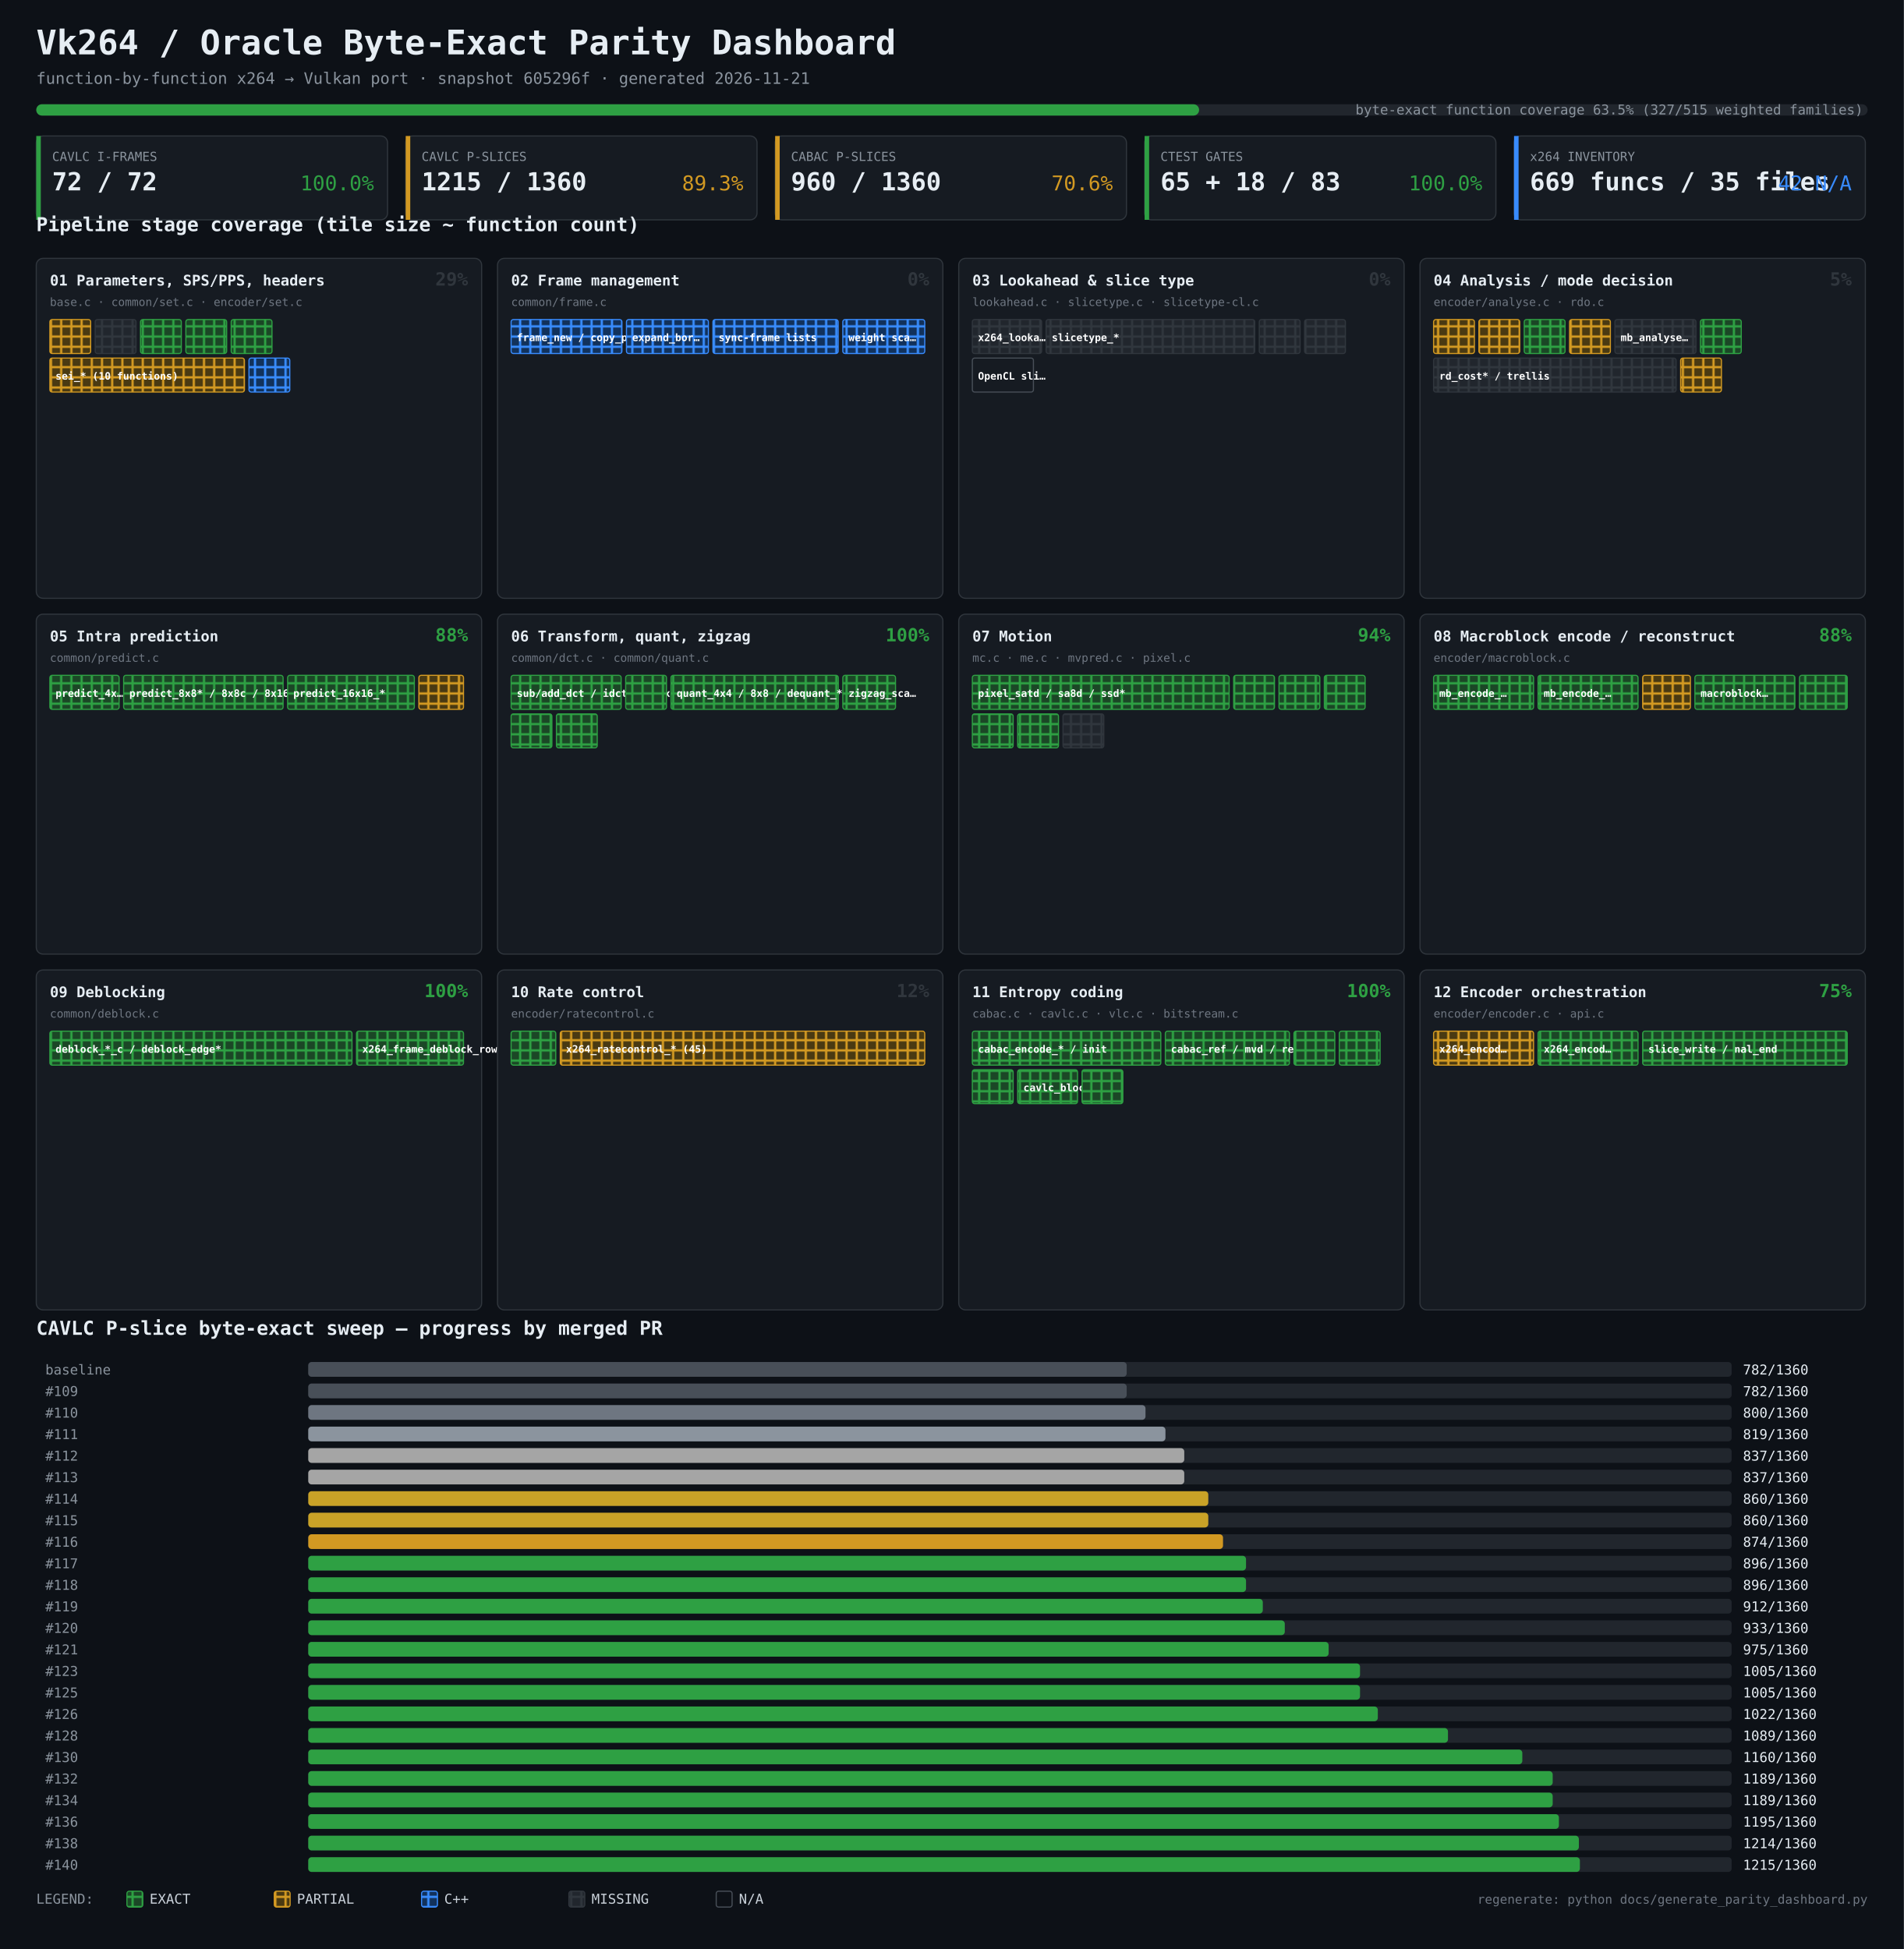
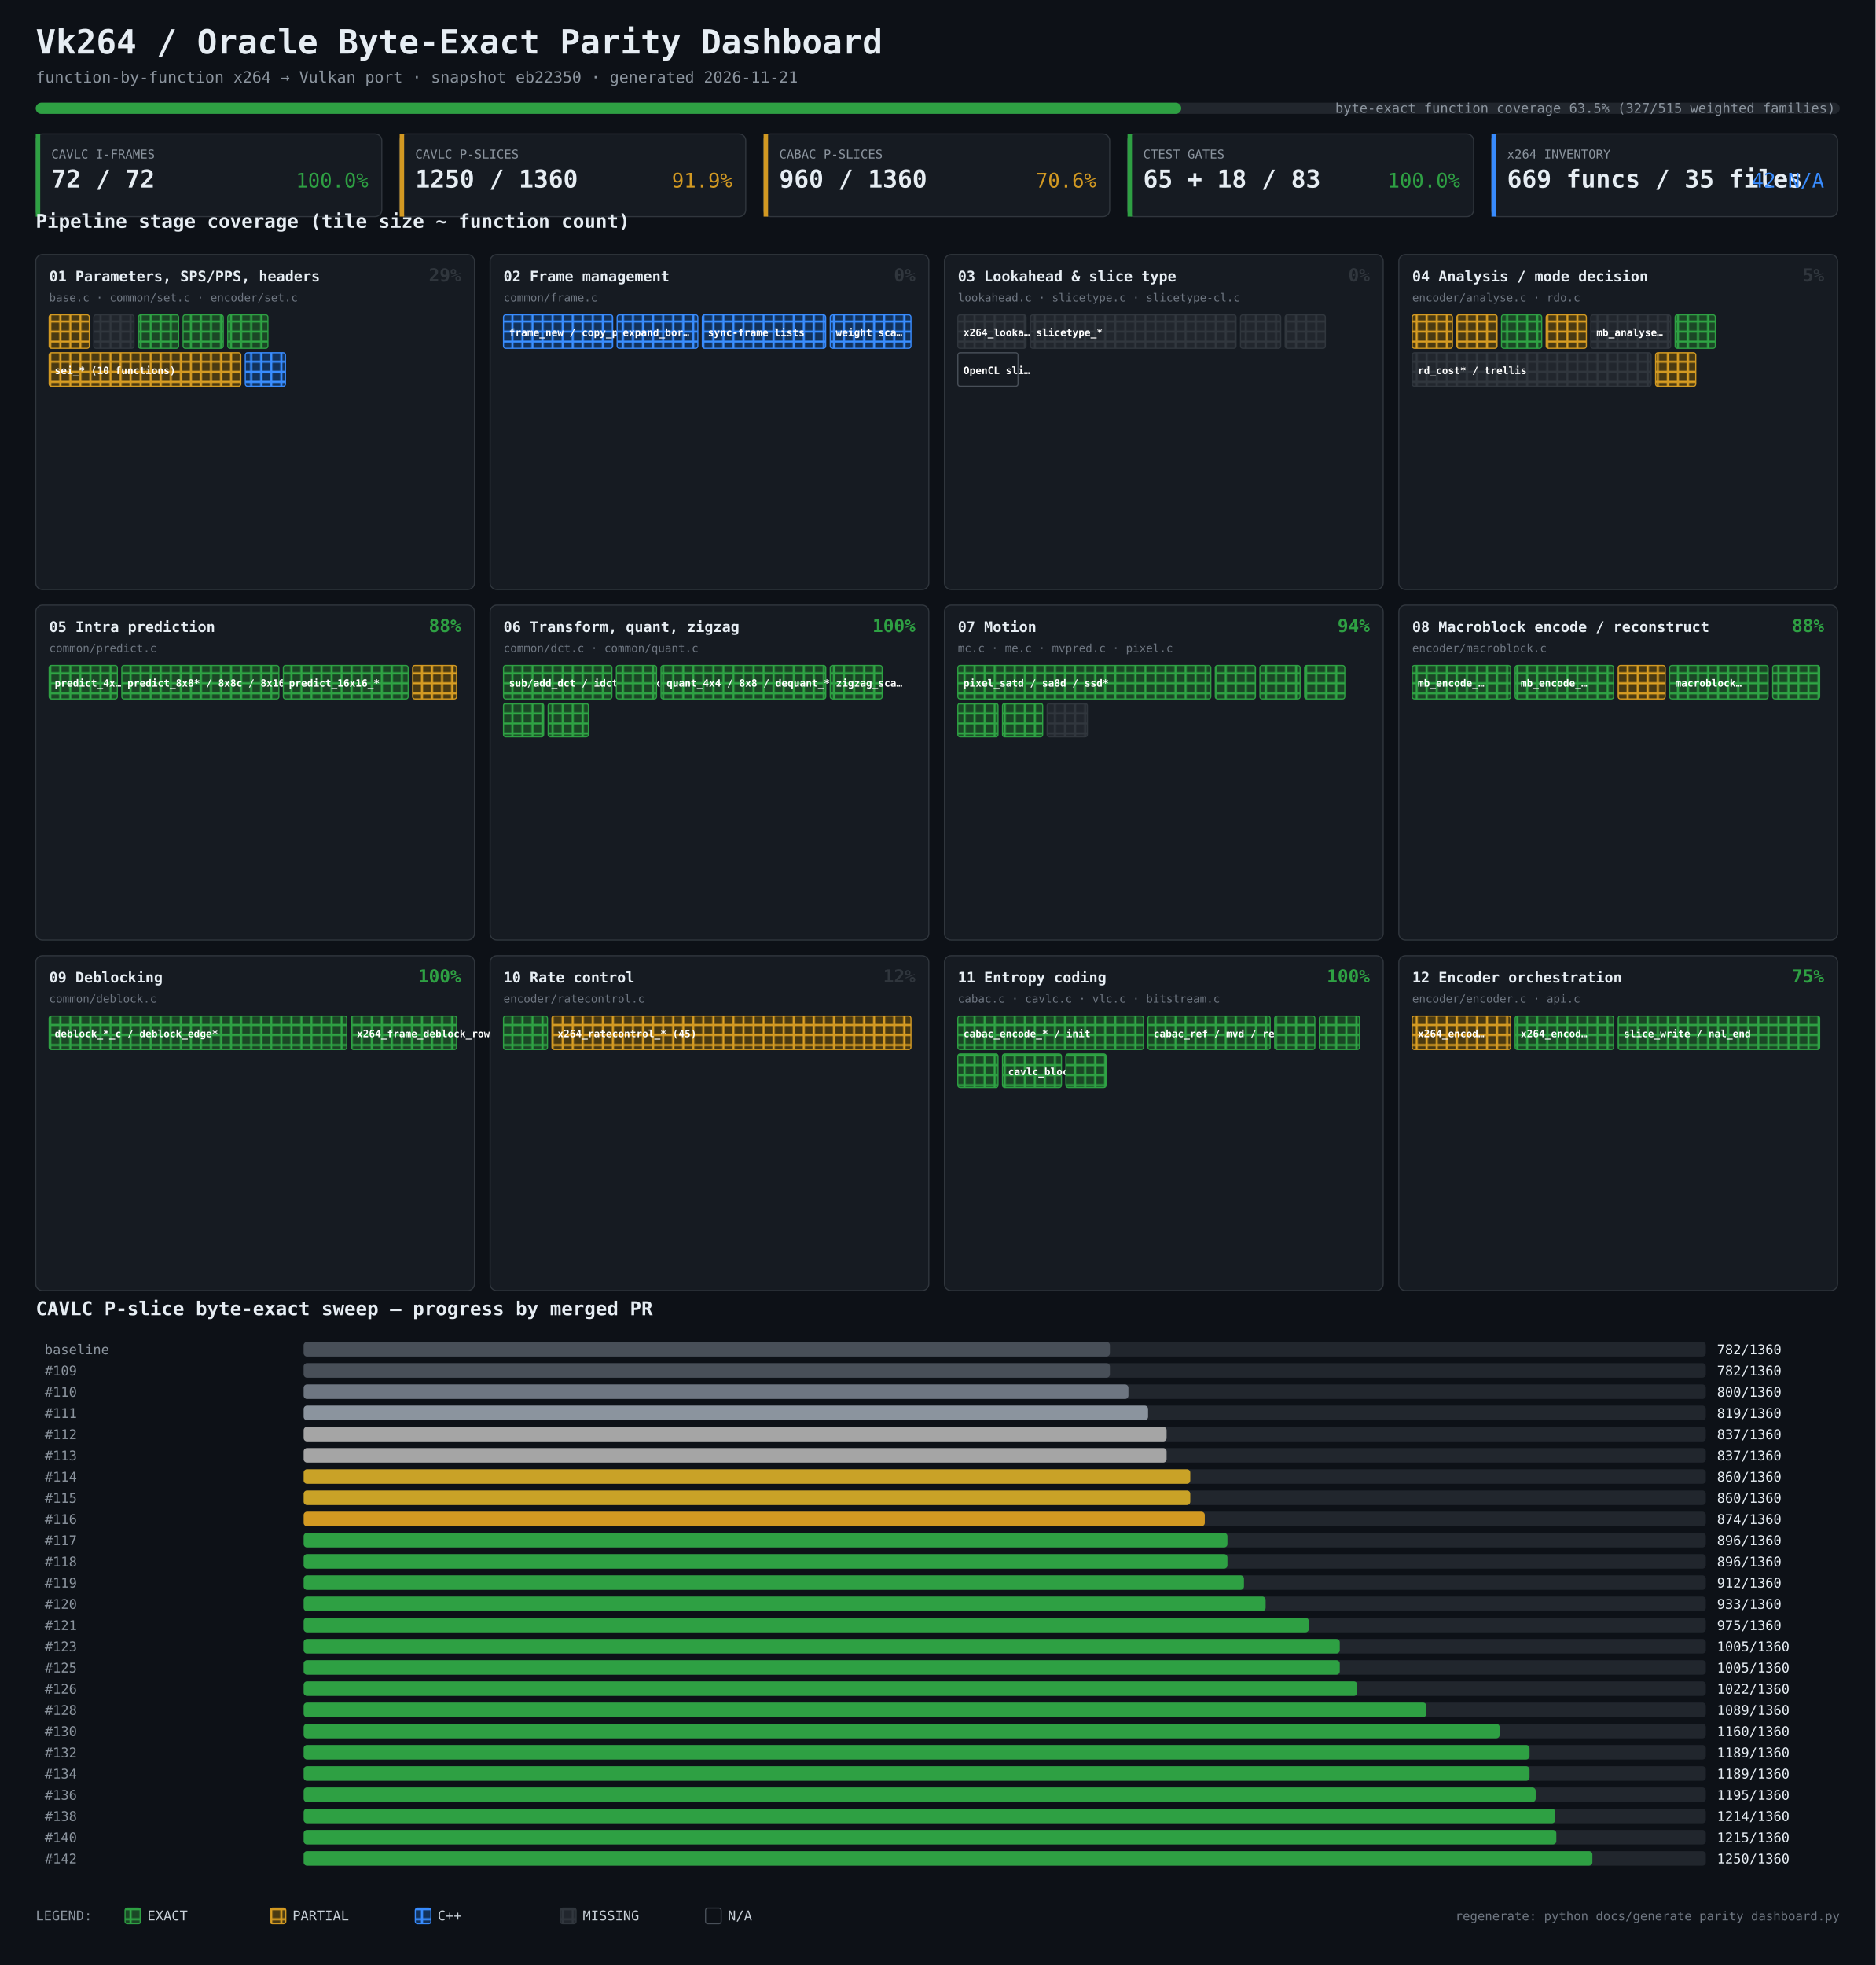
- <svg xmlns="http://www.w3.org/2000/svg" width="1680" height="1720" viewBox="0 0 1680 1720" font-family="Consolas, SFMono-Regular, Menlo, monospace">
+ <svg xmlns="http://www.w3.org/2000/svg" width="1680" height="1760" viewBox="0 0 1680 1760" font-family="Consolas, SFMono-Regular, Menlo, monospace">
  <defs>
    <pattern id="grid-exact" width="9" height="9" patternUnits="userSpaceOnUse">
      <rect width="9" height="9" fill="#2ea043" />
      <rect x="1" y="1" width="7" height="7" fill="#1b4726" />
    </pattern>
    <pattern id="grid-partial" width="9" height="9" patternUnits="userSpaceOnUse">
      <rect width="9" height="9" fill="#d29922" />
      <rect x="1" y="1" width="7" height="7" fill="#4a3a12" />
    </pattern>
    <pattern id="grid-cpp" width="9" height="9" patternUnits="userSpaceOnUse">
      <rect width="9" height="9" fill="#388bfd" />
      <rect x="1" y="1" width="7" height="7" fill="#12325c" />
    </pattern>
    <pattern id="grid-missing" width="9" height="9" patternUnits="userSpaceOnUse">
      <rect width="9" height="9" fill="#30363d" />
      <rect x="1" y="1" width="7" height="7" fill="#21262d" />
    </pattern>
    <pattern id="grid-na" width="9" height="9" patternUnits="userSpaceOnUse">
      <rect width="9" height="9" fill="#484f58" />
      <rect x="1" y="1" width="7" height="7" fill="#262b33" />
    </pattern>
  </defs>
-   <rect width="1680" height="1720" fill="#0d1117" />
+   <rect width="1680" height="1760" fill="#0d1117" />
  <text x="32" y="48" fill="#e6edf3" font-size="30" font-weight="bold">Vk264 / Oracle Byte-Exact Parity Dashboard</text>
-   <text x="32" y="74" fill="#8b949e" font-size="14">function-by-function x264 → Vulkan port · snapshot 605296f · generated 2026-11-21</text>
+   <text x="32" y="74" fill="#8b949e" font-size="14">function-by-function x264 → Vulkan port · snapshot eb22350 · generated 2026-11-21</text>
  <rect x="32" y="92" width="1616" height="10" fill="#21262d" rx="5" />
  <rect x="32" y="92" width="1026.1" height="10" fill="#2ea043" rx="5" />
  <text x="1644" y="101" fill="#8b949e" font-size="12" text-anchor="end">byte-exact function coverage 63.5% (327/515 weighted families)</text>
  <rect x="32" y="120" width="310" height="74" fill="#161b22" stroke="#30363d" rx="6" />
  <rect x="32" y="120" width="4" height="74" fill="#2ea043" />
  <text x="46" y="142" fill="#8b949e" font-size="11">CAVLC I-FRAMES</text>
  <text x="46" y="168" fill="#e6edf3" font-size="22" font-weight="bold">72 / 72</text>
  <text x="330" y="168" fill="#2ea043" font-size="18" text-anchor="end">100.0%</text>
  <rect x="358" y="120" width="310" height="74" fill="#161b22" stroke="#30363d" rx="6" />
  <rect x="358" y="120" width="4" height="74" fill="#d29922" />
  <text x="372" y="142" fill="#8b949e" font-size="11">CAVLC P-SLICES</text>
-   <text x="372" y="168" fill="#e6edf3" font-size="22" font-weight="bold">1215 / 1360</text>
-   <text x="656" y="168" fill="#d29922" font-size="18" text-anchor="end">89.3%</text>
+   <text x="372" y="168" fill="#e6edf3" font-size="22" font-weight="bold">1250 / 1360</text>
+   <text x="656" y="168" fill="#d29922" font-size="18" text-anchor="end">91.9%</text>
  <rect x="684" y="120" width="310" height="74" fill="#161b22" stroke="#30363d" rx="6" />
  <rect x="684" y="120" width="4" height="74" fill="#d29922" />
  <text x="698" y="142" fill="#8b949e" font-size="11">CABAC P-SLICES</text>
  <text x="698" y="168" fill="#e6edf3" font-size="22" font-weight="bold">960 / 1360</text>
  <text x="982" y="168" fill="#d29922" font-size="18" text-anchor="end">70.6%</text>
  <rect x="1010" y="120" width="310" height="74" fill="#161b22" stroke="#30363d" rx="6" />
  <rect x="1010" y="120" width="4" height="74" fill="#2ea043" />
  <text x="1024" y="142" fill="#8b949e" font-size="11">CTEST GATES</text>
  <text x="1024" y="168" fill="#e6edf3" font-size="22" font-weight="bold">65 + 18 / 83</text>
  <text x="1308" y="168" fill="#2ea043" font-size="18" text-anchor="end">100.0%</text>
  <rect x="1336" y="120" width="310" height="74" fill="#161b22" stroke="#30363d" rx="6" />
  <rect x="1336" y="120" width="4" height="74" fill="#388bfd" />
  <text x="1350" y="142" fill="#8b949e" font-size="11">x264 INVENTORY</text>
  <text x="1350" y="168" fill="#e6edf3" font-size="22" font-weight="bold">669 funcs / 35 files</text>
  <text x="1634" y="168" fill="#388bfd" font-size="18" text-anchor="end">42 N/A</text>
  <text x="32" y="204" fill="#e6edf3" font-size="17" font-weight="bold">Pipeline stage coverage (tile size ~ function count)</text>
  <rect x="32" y="228" width="393" height="300" fill="#161b22" stroke="#30363d" rx="6" />
  <text x="44" y="252" fill="#e6edf3" font-size="13" font-weight="bold">01  Parameters, SPS/PPS, headers</text>
  <text x="44" y="270" fill="#6e7681" font-size="10">base.c · common/set.c · encoder/set.c</text>
  <text x="413" y="252" fill="#30363d" font-size="16" font-weight="bold" text-anchor="end">29%</text>
  <rect x="44.0" y="282" width="36.0" height="30" fill="url(#grid-partial)" stroke="#d29922" rx="2" />
  <rect x="84.0" y="282" width="36.0" height="30" fill="url(#grid-missing)" stroke="#30363d" rx="2" />
  <rect x="124.0" y="282" width="36.0" height="30" fill="url(#grid-exact)" stroke="#2ea043" rx="2" />
  <rect x="164.0" y="282" width="36.0" height="30" fill="url(#grid-exact)" stroke="#2ea043" rx="2" />
  <rect x="204.0" y="282" width="36.0" height="30" fill="url(#grid-exact)" stroke="#2ea043" rx="2" />
  <rect x="44.0" y="316" width="171.7" height="30" fill="url(#grid-partial)" stroke="#d29922" rx="2" />
  <text x="49.0" y="335" fill="#ffffff" font-size="9" font-weight="bold">sei_* (10 functions)</text>
  <rect x="219.7" y="316" width="36.0" height="30" fill="url(#grid-cpp)" stroke="#388bfd" rx="2" />
  <rect x="439" y="228" width="393" height="300" fill="#161b22" stroke="#30363d" rx="6" />
  <text x="451" y="252" fill="#e6edf3" font-size="13" font-weight="bold">02  Frame management</text>
  <text x="451" y="270" fill="#6e7681" font-size="10">common/frame.c</text>
  <text x="820" y="252" fill="#30363d" font-size="16" font-weight="bold" text-anchor="end">0%</text>
  <rect x="451.0" y="282" width="97.8" height="30" fill="url(#grid-cpp)" stroke="#388bfd" rx="2" />
  <text x="456.0" y="301" fill="#ffffff" font-size="9" font-weight="bold">frame_new / copy_picture</text>
  <rect x="552.8" y="282" width="72.3" height="30" fill="url(#grid-cpp)" stroke="#388bfd" rx="2" />
  <text x="557.8" y="301" fill="#ffffff" font-size="9" font-weight="bold">expand_bor…</text>
  <rect x="629.1" y="282" width="110.5" height="30" fill="url(#grid-cpp)" stroke="#388bfd" rx="2" />
  <text x="634.1" y="301" fill="#ffffff" font-size="9" font-weight="bold">sync-frame lists</text>
  <rect x="743.7" y="282" width="72.3" height="30" fill="url(#grid-cpp)" stroke="#388bfd" rx="2" />
  <text x="748.7" y="301" fill="#ffffff" font-size="9" font-weight="bold">weight sca…</text>
  <rect x="846" y="228" width="393" height="300" fill="#161b22" stroke="#30363d" rx="6" />
  <text x="858" y="252" fill="#e6edf3" font-size="13" font-weight="bold">03  Lookahead &amp; slice type</text>
  <text x="858" y="270" fill="#6e7681" font-size="10">lookahead.c · slicetype.c · slicetype-cl.c</text>
  <text x="1227" y="252" fill="#30363d" font-size="16" font-weight="bold" text-anchor="end">0%</text>
  <rect x="858.0" y="282" width="61.1" height="30" fill="url(#grid-missing)" stroke="#30363d" rx="2" />
  <text x="863.0" y="301" fill="#ffffff" font-size="9" font-weight="bold">x264_looka…</text>
  <rect x="923.1" y="282" width="184.1" height="30" fill="url(#grid-missing)" stroke="#30363d" rx="2" />
  <text x="928.1" y="301" fill="#ffffff" font-size="9" font-weight="bold">slicetype_*</text>
  <rect x="1111.2" y="282" width="36.0" height="30" fill="url(#grid-missing)" stroke="#30363d" rx="2" />
  <rect x="1151.2" y="282" width="36.0" height="30" fill="url(#grid-missing)" stroke="#30363d" rx="2" />
  <rect x="858.0" y="316" width="53.9" height="30" fill="url(#grid-n/a)" stroke="#484f58" rx="2" />
  <text x="863.0" y="335" fill="#ffffff" font-size="9" font-weight="bold">OpenCL sli…</text>
  <rect x="1253" y="228" width="393" height="300" fill="#161b22" stroke="#30363d" rx="6" />
  <text x="1265" y="252" fill="#e6edf3" font-size="13" font-weight="bold">04  Analysis / mode decision</text>
  <text x="1265" y="270" fill="#6e7681" font-size="10">encoder/analyse.c · rdo.c</text>
  <text x="1634" y="252" fill="#30363d" font-size="16" font-weight="bold" text-anchor="end">5%</text>
  <rect x="1265.0" y="282" width="36.0" height="30" fill="url(#grid-partial)" stroke="#d29922" rx="2" />
  <rect x="1305.0" y="282" width="36.0" height="30" fill="url(#grid-partial)" stroke="#d29922" rx="2" />
  <rect x="1345.0" y="282" width="36.0" height="30" fill="url(#grid-exact)" stroke="#2ea043" rx="2" />
  <rect x="1385.0" y="282" width="36.0" height="30" fill="url(#grid-partial)" stroke="#d29922" rx="2" />
  <rect x="1425.0" y="282" width="71.5" height="30" fill="url(#grid-missing)" stroke="#30363d" rx="2" />
  <text x="1430.0" y="301" fill="#ffffff" font-size="9" font-weight="bold">mb_analyse…</text>
  <rect x="1500.5" y="282" width="36.0" height="30" fill="url(#grid-exact)" stroke="#2ea043" rx="2" />
  <rect x="1265.0" y="316" width="214.0" height="30" fill="url(#grid-missing)" stroke="#30363d" rx="2" />
  <text x="1270.0" y="335" fill="#ffffff" font-size="9" font-weight="bold">rd_cost* / trellis</text>
  <rect x="1483.0" y="316" width="36.0" height="30" fill="url(#grid-partial)" stroke="#d29922" rx="2" />
  <rect x="32" y="542" width="393" height="300" fill="#161b22" stroke="#30363d" rx="6" />
  <text x="44" y="566" fill="#e6edf3" font-size="13" font-weight="bold">05  Intra prediction</text>
  <text x="44" y="584" fill="#6e7681" font-size="10">common/predict.c</text>
  <text x="413" y="566" fill="#2ea043" font-size="16" font-weight="bold" text-anchor="end">88%</text>
  <rect x="44.0" y="596" width="61.1" height="30" fill="url(#grid-exact)" stroke="#2ea043" rx="2" />
  <text x="49.0" y="615" fill="#ffffff" font-size="9" font-weight="bold">predict_4x…</text>
  <rect x="109.1" y="596" width="140.7" height="30" fill="url(#grid-exact)" stroke="#2ea043" rx="2" />
  <text x="114.1" y="615" fill="#ffffff" font-size="9" font-weight="bold">predict_8x8* / 8x8c / 8x16c</text>
  <rect x="253.8" y="596" width="111.8" height="30" fill="url(#grid-exact)" stroke="#2ea043" rx="2" />
  <text x="258.8" y="615" fill="#ffffff" font-size="9" font-weight="bold">predict_16x16_*</text>
  <rect x="369.6" y="596" width="39.4" height="30" fill="url(#grid-partial)" stroke="#d29922" rx="2" />
  <rect x="439" y="542" width="393" height="300" fill="#161b22" stroke="#30363d" rx="6" />
  <text x="451" y="566" fill="#e6edf3" font-size="13" font-weight="bold">06  Transform, quant, zigzag</text>
  <text x="451" y="584" fill="#6e7681" font-size="10">common/dct.c · common/quant.c</text>
  <text x="820" y="566" fill="#2ea043" font-size="16" font-weight="bold" text-anchor="end">100%</text>
  <rect x="451.0" y="596" width="97.1" height="30" fill="url(#grid-exact)" stroke="#2ea043" rx="2" />
  <text x="456.0" y="615" fill="#ffffff" font-size="9" font-weight="bold">sub/add_dct / idct 4x4,8x8,16x16</text>
  <rect x="552.1" y="596" width="36.0" height="30" fill="url(#grid-exact)" stroke="#2ea043" rx="2" />
  <rect x="592.1" y="596" width="147.6" height="30" fill="url(#grid-exact)" stroke="#2ea043" rx="2" />
  <text x="597.1" y="615" fill="#ffffff" font-size="9" font-weight="bold">quant_4x4 / 8x8 / dequant_*</text>
  <rect x="743.7" y="596" width="46.5" height="30" fill="url(#grid-exact)" stroke="#2ea043" rx="2" />
  <text x="748.7" y="615" fill="#ffffff" font-size="9" font-weight="bold">zigzag_sca…</text>
  <rect x="451.0" y="630" width="36.0" height="30" fill="url(#grid-exact)" stroke="#2ea043" rx="2" />
  <rect x="491.0" y="630" width="36.0" height="30" fill="url(#grid-exact)" stroke="#2ea043" rx="2" />
  <rect x="846" y="542" width="393" height="300" fill="#161b22" stroke="#30363d" rx="6" />
  <text x="858" y="566" fill="#e6edf3" font-size="13" font-weight="bold">07  Motion</text>
  <text x="858" y="584" fill="#6e7681" font-size="10">mc.c · me.c · mvpred.c · pixel.c</text>
  <text x="1227" y="566" fill="#2ea043" font-size="16" font-weight="bold" text-anchor="end">94%</text>
  <rect x="858.0" y="596" width="226.6" height="30" fill="url(#grid-exact)" stroke="#2ea043" rx="2" />
  <text x="863.0" y="615" fill="#ffffff" font-size="9" font-weight="bold">pixel_satd / sa8d / ssd*</text>
  <rect x="1088.6" y="596" width="36.0" height="30" fill="url(#grid-exact)" stroke="#2ea043" rx="2" />
  <rect x="1128.6" y="596" width="36.0" height="30" fill="url(#grid-exact)" stroke="#2ea043" rx="2" />
  <rect x="1168.6" y="596" width="36.0" height="30" fill="url(#grid-exact)" stroke="#2ea043" rx="2" />
  <rect x="858.0" y="630" width="36.0" height="30" fill="url(#grid-exact)" stroke="#2ea043" rx="2" />
  <rect x="898.0" y="630" width="36.0" height="30" fill="url(#grid-exact)" stroke="#2ea043" rx="2" />
  <rect x="938.0" y="630" width="36.0" height="30" fill="url(#grid-missing)" stroke="#30363d" rx="2" />
  <rect x="1253" y="542" width="393" height="300" fill="#161b22" stroke="#30363d" rx="6" />
  <text x="1265" y="566" fill="#e6edf3" font-size="13" font-weight="bold">08  Macroblock encode / reconstruct</text>
  <text x="1265" y="584" fill="#6e7681" font-size="10">encoder/macroblock.c</text>
  <text x="1634" y="566" fill="#2ea043" font-size="16" font-weight="bold" text-anchor="end">88%</text>
  <rect x="1265.0" y="596" width="88.2" height="30" fill="url(#grid-exact)" stroke="#2ea043" rx="2" />
  <text x="1270.0" y="615" fill="#ffffff" font-size="9" font-weight="bold">mb_encode_…</text>
  <rect x="1357.2" y="596" width="88.2" height="30" fill="url(#grid-exact)" stroke="#2ea043" rx="2" />
  <text x="1362.2" y="615" fill="#ffffff" font-size="9" font-weight="bold">mb_encode_…</text>
  <rect x="1449.5" y="596" width="42.1" height="30" fill="url(#grid-partial)" stroke="#d29922" rx="2" />
  <rect x="1495.6" y="596" width="88.2" height="30" fill="url(#grid-exact)" stroke="#2ea043" rx="2" />
  <text x="1500.6" y="615" fill="#ffffff" font-size="9" font-weight="bold">macroblock…</text>
  <rect x="1587.9" y="596" width="42.1" height="30" fill="url(#grid-exact)" stroke="#2ea043" rx="2" />
  <rect x="32" y="856" width="393" height="300" fill="#161b22" stroke="#30363d" rx="6" />
  <text x="44" y="880" fill="#e6edf3" font-size="13" font-weight="bold">09  Deblocking</text>
  <text x="44" y="898" fill="#6e7681" font-size="10">common/deblock.c</text>
  <text x="413" y="880" fill="#2ea043" font-size="16" font-weight="bold" text-anchor="end">100%</text>
  <rect x="44.0" y="910" width="266.6" height="30" fill="url(#grid-exact)" stroke="#2ea043" rx="2" />
  <text x="49.0" y="929" fill="#ffffff" font-size="9" font-weight="bold">deblock_*_c / deblock_edge*</text>
  <rect x="314.6" y="910" width="94.4" height="30" fill="url(#grid-exact)" stroke="#2ea043" rx="2" />
  <text x="319.6" y="929" fill="#ffffff" font-size="9" font-weight="bold">x264_frame_deblock_row</text>
  <rect x="439" y="856" width="393" height="300" fill="#161b22" stroke="#30363d" rx="6" />
  <text x="451" y="880" fill="#e6edf3" font-size="13" font-weight="bold">10  Rate control</text>
  <text x="451" y="898" fill="#6e7681" font-size="10">encoder/ratecontrol.c</text>
  <text x="820" y="880" fill="#30363d" font-size="16" font-weight="bold" text-anchor="end">12%</text>
  <rect x="451.0" y="910" width="39.4" height="30" fill="url(#grid-exact)" stroke="#2ea043" rx="2" />
  <rect x="494.4" y="910" width="321.6" height="30" fill="url(#grid-partial)" stroke="#d29922" rx="2" />
  <text x="499.4" y="929" fill="#ffffff" font-size="9" font-weight="bold">x264_ratecontrol_* (45)</text>
  <rect x="846" y="856" width="393" height="300" fill="#161b22" stroke="#30363d" rx="6" />
  <text x="858" y="880" fill="#e6edf3" font-size="13" font-weight="bold">11  Entropy coding</text>
  <text x="858" y="898" fill="#6e7681" font-size="10">cabac.c · cavlc.c · vlc.c · bitstream.c</text>
  <text x="1227" y="880" fill="#2ea043" font-size="16" font-weight="bold" text-anchor="end">100%</text>
  <rect x="858.0" y="910" width="166.3" height="30" fill="url(#grid-exact)" stroke="#2ea043" rx="2" />
  <text x="863.0" y="929" fill="#ffffff" font-size="9" font-weight="bold">cabac_encode_* / init</text>
  <rect x="1028.3" y="910" width="109.5" height="30" fill="url(#grid-exact)" stroke="#2ea043" rx="2" />
  <text x="1033.3" y="929" fill="#ffffff" font-size="9" font-weight="bold">cabac_ref / mvd / residual</text>
  <rect x="1141.8" y="910" width="36.0" height="30" fill="url(#grid-exact)" stroke="#2ea043" rx="2" />
  <rect x="1181.8" y="910" width="36.0" height="30" fill="url(#grid-exact)" stroke="#2ea043" rx="2" />
  <rect x="858.0" y="944" width="36.0" height="30" fill="url(#grid-exact)" stroke="#2ea043" rx="2" />
  <rect x="898.0" y="944" width="52.8" height="30" fill="url(#grid-exact)" stroke="#2ea043" rx="2" />
  <text x="903.0" y="963" fill="#ffffff" font-size="9" font-weight="bold">cavlc_bloc…</text>
  <rect x="954.8" y="944" width="36.0" height="30" fill="url(#grid-exact)" stroke="#2ea043" rx="2" />
  <rect x="1253" y="856" width="393" height="300" fill="#161b22" stroke="#30363d" rx="6" />
  <text x="1265" y="880" fill="#e6edf3" font-size="13" font-weight="bold">12  Encoder orchestration</text>
  <text x="1265" y="898" fill="#6e7681" font-size="10">encoder/encoder.c · api.c</text>
  <text x="1634" y="880" fill="#2ea043" font-size="16" font-weight="bold" text-anchor="end">75%</text>
  <rect x="1265.0" y="910" width="88.2" height="30" fill="url(#grid-partial)" stroke="#d29922" rx="2" />
  <text x="1270.0" y="929" fill="#ffffff" font-size="9" font-weight="bold">x264_encod…</text>
  <rect x="1357.2" y="910" width="88.2" height="30" fill="url(#grid-exact)" stroke="#2ea043" rx="2" />
  <text x="1362.2" y="929" fill="#ffffff" font-size="9" font-weight="bold">x264_encod…</text>
  <rect x="1449.5" y="910" width="180.5" height="30" fill="url(#grid-exact)" stroke="#2ea043" rx="2" />
  <text x="1454.5" y="929" fill="#ffffff" font-size="9" font-weight="bold">slice_write / nal_end</text>
  <text x="32" y="1178" fill="#e6edf3" font-size="17" font-weight="bold">CAVLC P-slice byte-exact sweep — progress by merged PR</text>
  <text x="40" y="1213" fill="#8b949e" font-size="12">baseline</text>
  <rect x="272" y="1202" width="1256" height="13" fill="#21262d" rx="3" />
  <rect x="272" y="1202" width="722.2" height="13" fill="#484f58" rx="3" />
  <text x="1538" y="1213" fill="#e6edf3" font-size="12">782/1360</text>
  <text x="40" y="1232" fill="#8b949e" font-size="12">#109</text>
  <rect x="272" y="1221" width="1256" height="13" fill="#21262d" rx="3" />
  <rect x="272" y="1221" width="722.2" height="13" fill="#484f58" rx="3" />
  <text x="1538" y="1232" fill="#e6edf3" font-size="12">782/1360</text>
  <text x="40" y="1251" fill="#8b949e" font-size="12">#110</text>
  <rect x="272" y="1240" width="1256" height="13" fill="#21262d" rx="3" />
  <rect x="272" y="1240" width="738.8" height="13" fill="#6e7681" rx="3" />
  <text x="1538" y="1251" fill="#e6edf3" font-size="12">800/1360</text>
  <text x="40" y="1270" fill="#8b949e" font-size="12">#111</text>
  <rect x="272" y="1259" width="1256" height="13" fill="#21262d" rx="3" />
  <rect x="272" y="1259" width="756.4" height="13" fill="#8b949e" rx="3" />
  <text x="1538" y="1270" fill="#e6edf3" font-size="12">819/1360</text>
  <text x="40" y="1289" fill="#8b949e" font-size="12">#112</text>
  <rect x="272" y="1278" width="1256" height="13" fill="#21262d" rx="3" />
  <rect x="272" y="1278" width="773.0" height="13" fill="#a5a5a5" rx="3" />
  <text x="1538" y="1289" fill="#e6edf3" font-size="12">837/1360</text>
  <text x="40" y="1308" fill="#8b949e" font-size="12">#113</text>
  <rect x="272" y="1297" width="1256" height="13" fill="#21262d" rx="3" />
  <rect x="272" y="1297" width="773.0" height="13" fill="#a5a5a5" rx="3" />
  <text x="1538" y="1308" fill="#e6edf3" font-size="12">837/1360</text>
  <text x="40" y="1327" fill="#8b949e" font-size="12">#114</text>
  <rect x="272" y="1316" width="1256" height="13" fill="#21262d" rx="3" />
  <rect x="272" y="1316" width="794.2" height="13" fill="#c9a227" rx="3" />
  <text x="1538" y="1327" fill="#e6edf3" font-size="12">860/1360</text>
  <text x="40" y="1346" fill="#8b949e" font-size="12">#115</text>
  <rect x="272" y="1335" width="1256" height="13" fill="#21262d" rx="3" />
  <rect x="272" y="1335" width="794.2" height="13" fill="#c9a227" rx="3" />
  <text x="1538" y="1346" fill="#e6edf3" font-size="12">860/1360</text>
  <text x="40" y="1365" fill="#8b949e" font-size="12">#116</text>
  <rect x="272" y="1354" width="1256" height="13" fill="#21262d" rx="3" />
  <rect x="272" y="1354" width="807.2" height="13" fill="#d29922" rx="3" />
  <text x="1538" y="1365" fill="#e6edf3" font-size="12">874/1360</text>
  <text x="40" y="1384" fill="#8b949e" font-size="12">#117</text>
  <rect x="272" y="1373" width="1256" height="13" fill="#21262d" rx="3" />
  <rect x="272" y="1373" width="827.5" height="13" fill="#2ea043" rx="3" />
  <text x="1538" y="1384" fill="#e6edf3" font-size="12">896/1360</text>
  <text x="40" y="1403" fill="#8b949e" font-size="12">#118</text>
  <rect x="272" y="1392" width="1256" height="13" fill="#21262d" rx="3" />
  <rect x="272" y="1392" width="827.5" height="13" fill="#2ea043" rx="3" />
  <text x="1538" y="1403" fill="#e6edf3" font-size="12">896/1360</text>
  <text x="40" y="1422" fill="#8b949e" font-size="12">#119</text>
  <rect x="272" y="1411" width="1256" height="13" fill="#21262d" rx="3" />
  <rect x="272" y="1411" width="842.3" height="13" fill="#2ea043" rx="3" />
  <text x="1538" y="1422" fill="#e6edf3" font-size="12">912/1360</text>
  <text x="40" y="1441" fill="#8b949e" font-size="12">#120</text>
  <rect x="272" y="1430" width="1256" height="13" fill="#21262d" rx="3" />
  <rect x="272" y="1430" width="861.7" height="13" fill="#2ea043" rx="3" />
  <text x="1538" y="1441" fill="#e6edf3" font-size="12">933/1360</text>
  <text x="40" y="1460" fill="#8b949e" font-size="12">#121</text>
  <rect x="272" y="1449" width="1256" height="13" fill="#21262d" rx="3" />
  <rect x="272" y="1449" width="900.4" height="13" fill="#2ea043" rx="3" />
  <text x="1538" y="1460" fill="#e6edf3" font-size="12">975/1360</text>
  <text x="40" y="1479" fill="#8b949e" font-size="12">#123</text>
  <rect x="272" y="1468" width="1256" height="13" fill="#21262d" rx="3" />
  <rect x="272" y="1468" width="928.1" height="13" fill="#2ea043" rx="3" />
  <text x="1538" y="1479" fill="#e6edf3" font-size="12">1005/1360</text>
  <text x="40" y="1498" fill="#8b949e" font-size="12">#125</text>
  <rect x="272" y="1487" width="1256" height="13" fill="#21262d" rx="3" />
  <rect x="272" y="1487" width="928.1" height="13" fill="#2ea043" rx="3" />
  <text x="1538" y="1498" fill="#e6edf3" font-size="12">1005/1360</text>
  <text x="40" y="1517" fill="#8b949e" font-size="12">#126</text>
  <rect x="272" y="1506" width="1256" height="13" fill="#21262d" rx="3" />
  <rect x="272" y="1506" width="943.8" height="13" fill="#2ea043" rx="3" />
  <text x="1538" y="1517" fill="#e6edf3" font-size="12">1022/1360</text>
  <text x="40" y="1536" fill="#8b949e" font-size="12">#128</text>
  <rect x="272" y="1525" width="1256" height="13" fill="#21262d" rx="3" />
  <rect x="272" y="1525" width="1005.7" height="13" fill="#2ea043" rx="3" />
  <text x="1538" y="1536" fill="#e6edf3" font-size="12">1089/1360</text>
  <text x="40" y="1555" fill="#8b949e" font-size="12">#130</text>
  <rect x="272" y="1544" width="1256" height="13" fill="#21262d" rx="3" />
  <rect x="272" y="1544" width="1071.3" height="13" fill="#2ea043" rx="3" />
  <text x="1538" y="1555" fill="#e6edf3" font-size="12">1160/1360</text>
  <text x="40" y="1574" fill="#8b949e" font-size="12">#132</text>
  <rect x="272" y="1563" width="1256" height="13" fill="#21262d" rx="3" />
  <rect x="272" y="1563" width="1098.1" height="13" fill="#2ea043" rx="3" />
  <text x="1538" y="1574" fill="#e6edf3" font-size="12">1189/1360</text>
  <text x="40" y="1593" fill="#8b949e" font-size="12">#134</text>
  <rect x="272" y="1582" width="1256" height="13" fill="#21262d" rx="3" />
  <rect x="272" y="1582" width="1098.1" height="13" fill="#2ea043" rx="3" />
  <text x="1538" y="1593" fill="#e6edf3" font-size="12">1189/1360</text>
  <text x="40" y="1612" fill="#8b949e" font-size="12">#136</text>
  <rect x="272" y="1601" width="1256" height="13" fill="#21262d" rx="3" />
  <rect x="272" y="1601" width="1103.6" height="13" fill="#2ea043" rx="3" />
  <text x="1538" y="1612" fill="#e6edf3" font-size="12">1195/1360</text>
  <text x="40" y="1631" fill="#8b949e" font-size="12">#138</text>
  <rect x="272" y="1620" width="1256" height="13" fill="#21262d" rx="3" />
  <rect x="272" y="1620" width="1121.2" height="13" fill="#2ea043" rx="3" />
  <text x="1538" y="1631" fill="#e6edf3" font-size="12">1214/1360</text>
  <text x="40" y="1650" fill="#8b949e" font-size="12">#140</text>
  <rect x="272" y="1639" width="1256" height="13" fill="#21262d" rx="3" />
  <rect x="272" y="1639" width="1122.1" height="13" fill="#2ea043" rx="3" />
  <text x="1538" y="1650" fill="#e6edf3" font-size="12">1215/1360</text>
-   <text x="32" y="1680" fill="#8b949e" font-size="12">LEGEND:</text>
-   <rect x="112" y="1669" width="14" height="14" fill="url(#grid-exact)" stroke="#2ea043" rx="2" />
-   <text x="132" y="1680" fill="#c9d1d9" font-size="12">EXACT</text>
-   <rect x="242" y="1669" width="14" height="14" fill="url(#grid-partial)" stroke="#d29922" rx="2" />
-   <text x="262" y="1680" fill="#c9d1d9" font-size="12">PARTIAL</text>
-   <rect x="372" y="1669" width="14" height="14" fill="url(#grid-cpp)" stroke="#388bfd" rx="2" />
-   <text x="392" y="1680" fill="#c9d1d9" font-size="12">C++</text>
-   <rect x="502" y="1669" width="14" height="14" fill="url(#grid-missing)" stroke="#30363d" rx="2" />
-   <text x="522" y="1680" fill="#c9d1d9" font-size="12">MISSING</text>
-   <rect x="632" y="1669" width="14" height="14" fill="url(#grid-n/a)" stroke="#484f58" rx="2" />
-   <text x="652" y="1680" fill="#c9d1d9" font-size="12">N/A</text>
-   <text x="1648" y="1680" fill="#6e7681" font-size="11" text-anchor="end">regenerate: python docs/generate_parity_dashboard.py</text>
+   <text x="40" y="1669" fill="#8b949e" font-size="12">#142</text>
+   <rect x="272" y="1658" width="1256" height="13" fill="#21262d" rx="3" />
+   <rect x="272" y="1658" width="1154.4" height="13" fill="#2ea043" rx="3" />
+   <text x="1538" y="1669" fill="#e6edf3" font-size="12">1250/1360</text>
+   <text x="32" y="1720" fill="#8b949e" font-size="12">LEGEND:</text>
+   <rect x="112" y="1709" width="14" height="14" fill="url(#grid-exact)" stroke="#2ea043" rx="2" />
+   <text x="132" y="1720" fill="#c9d1d9" font-size="12">EXACT</text>
+   <rect x="242" y="1709" width="14" height="14" fill="url(#grid-partial)" stroke="#d29922" rx="2" />
+   <text x="262" y="1720" fill="#c9d1d9" font-size="12">PARTIAL</text>
+   <rect x="372" y="1709" width="14" height="14" fill="url(#grid-cpp)" stroke="#388bfd" rx="2" />
+   <text x="392" y="1720" fill="#c9d1d9" font-size="12">C++</text>
+   <rect x="502" y="1709" width="14" height="14" fill="url(#grid-missing)" stroke="#30363d" rx="2" />
+   <text x="522" y="1720" fill="#c9d1d9" font-size="12">MISSING</text>
+   <rect x="632" y="1709" width="14" height="14" fill="url(#grid-n/a)" stroke="#484f58" rx="2" />
+   <text x="652" y="1720" fill="#c9d1d9" font-size="12">N/A</text>
+   <text x="1648" y="1720" fill="#6e7681" font-size="11" text-anchor="end">regenerate: python docs/generate_parity_dashboard.py</text>
</svg>
